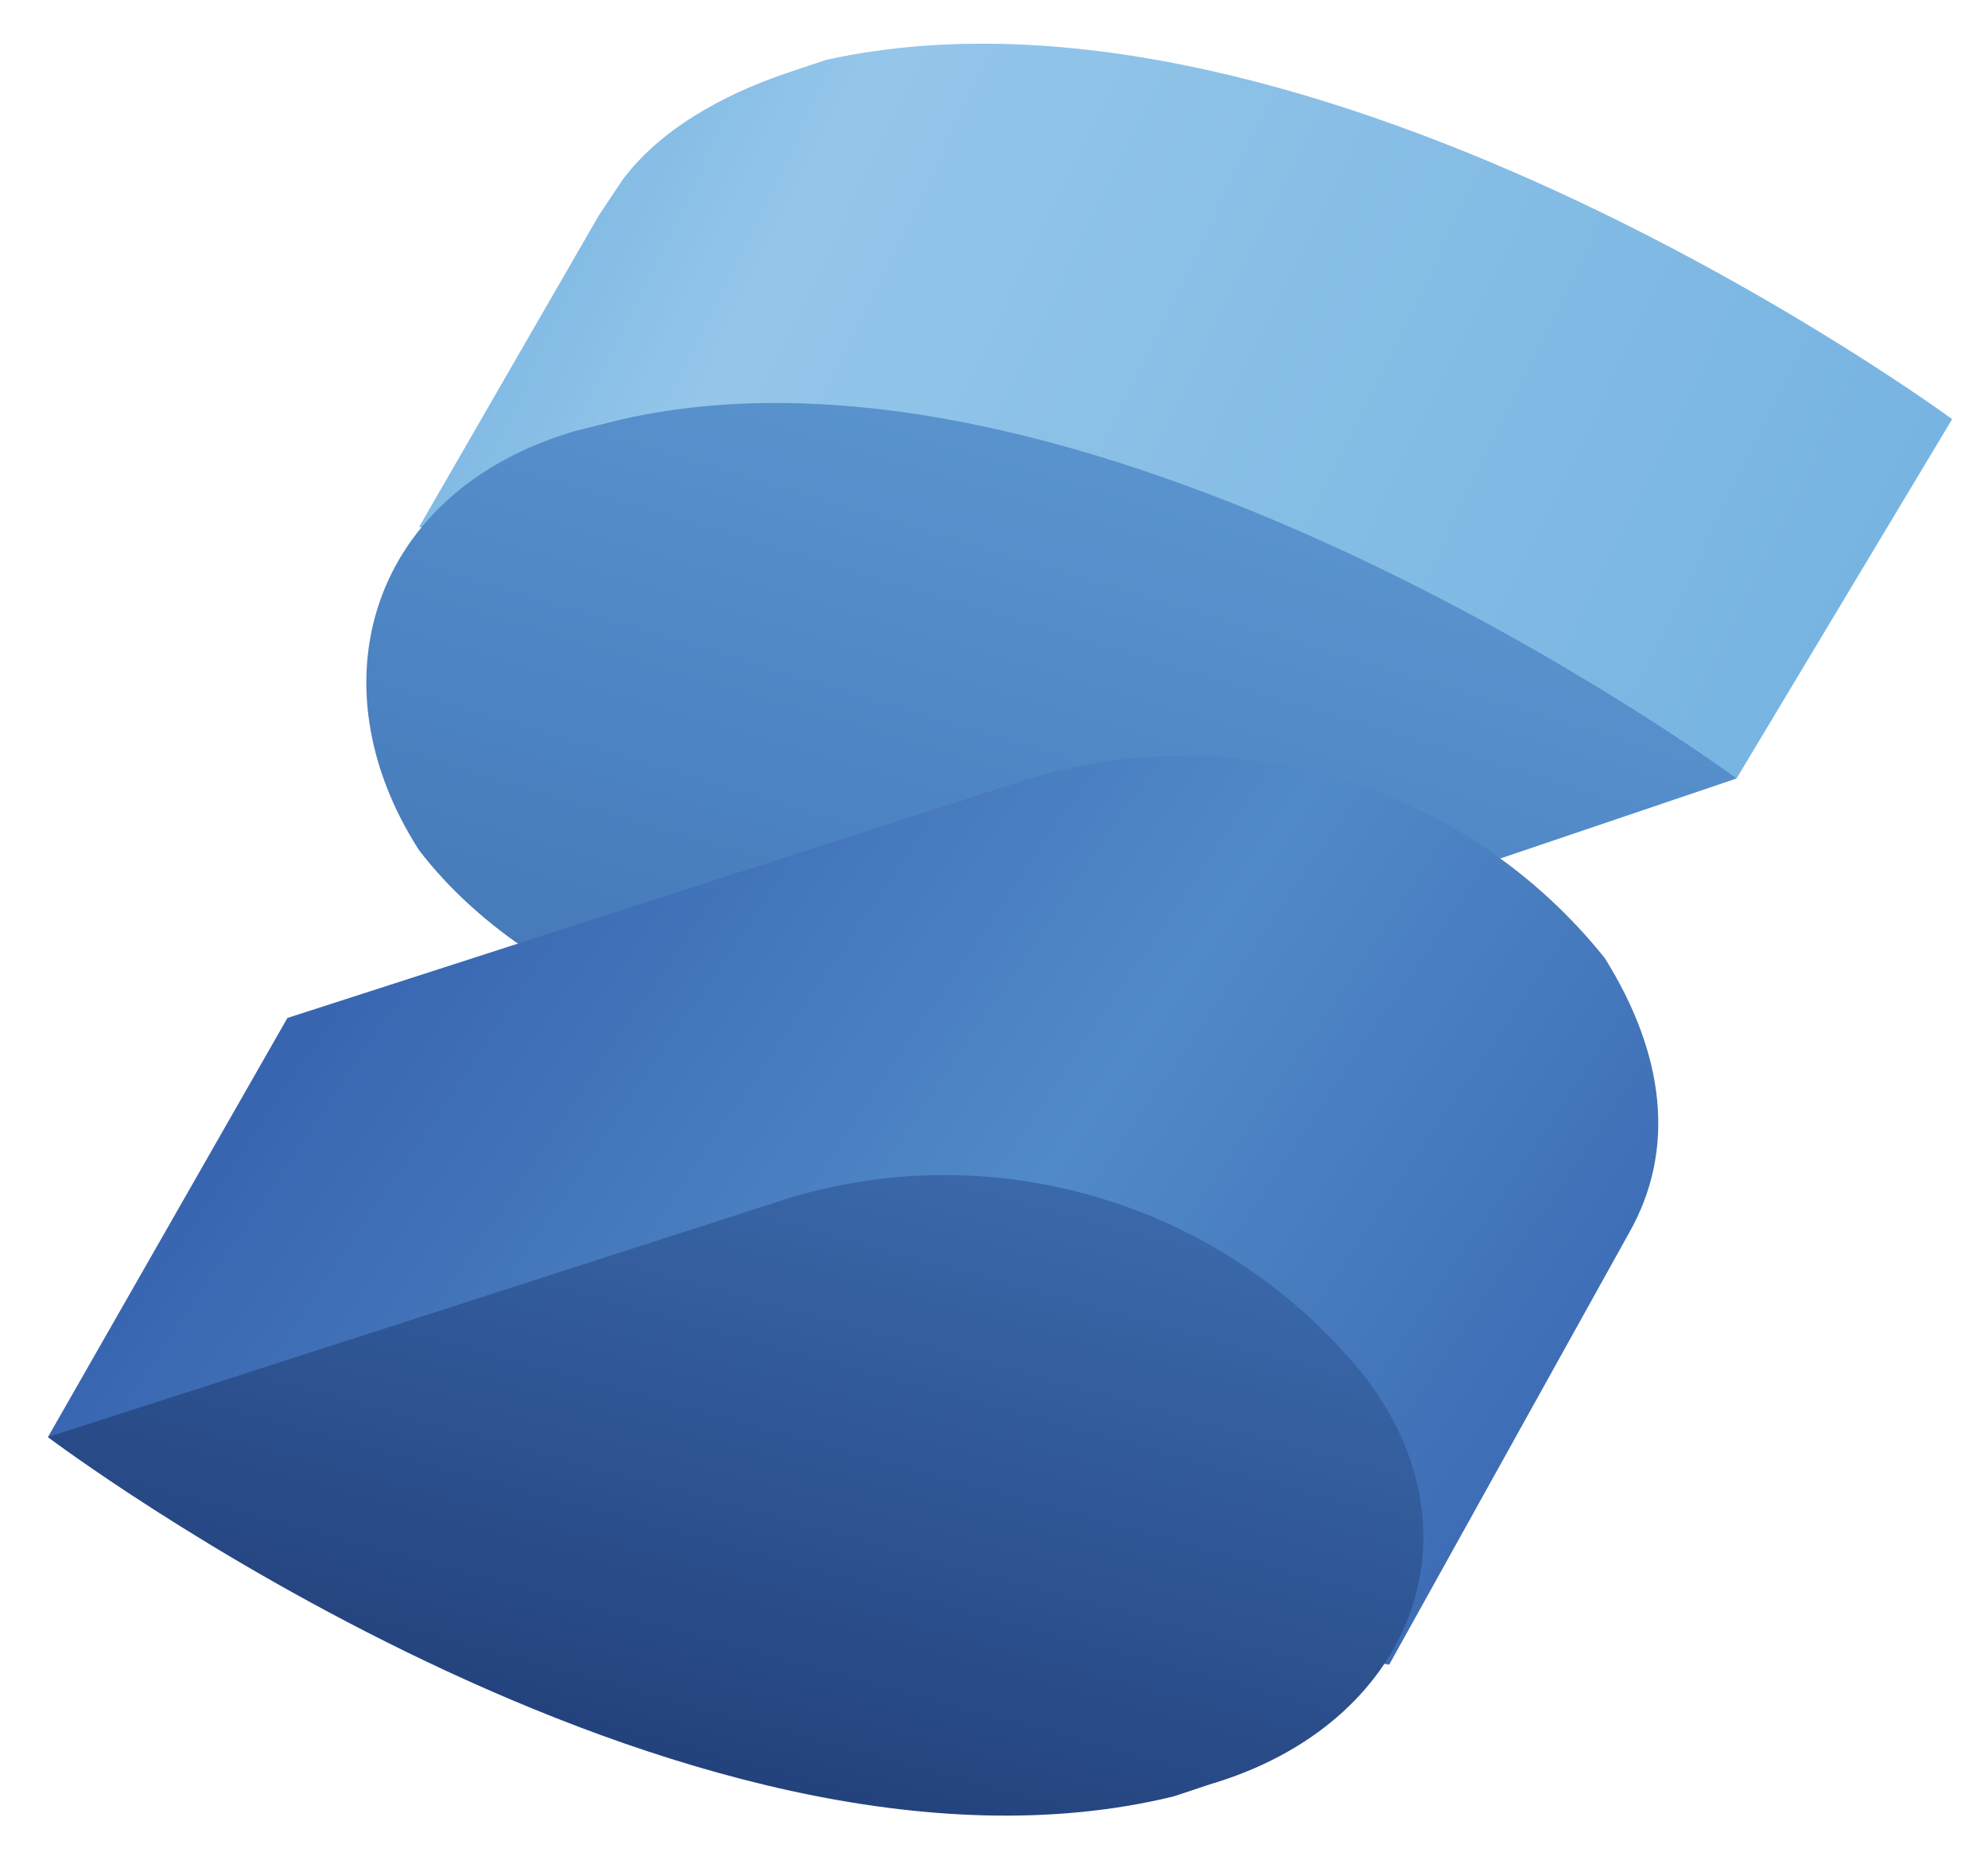
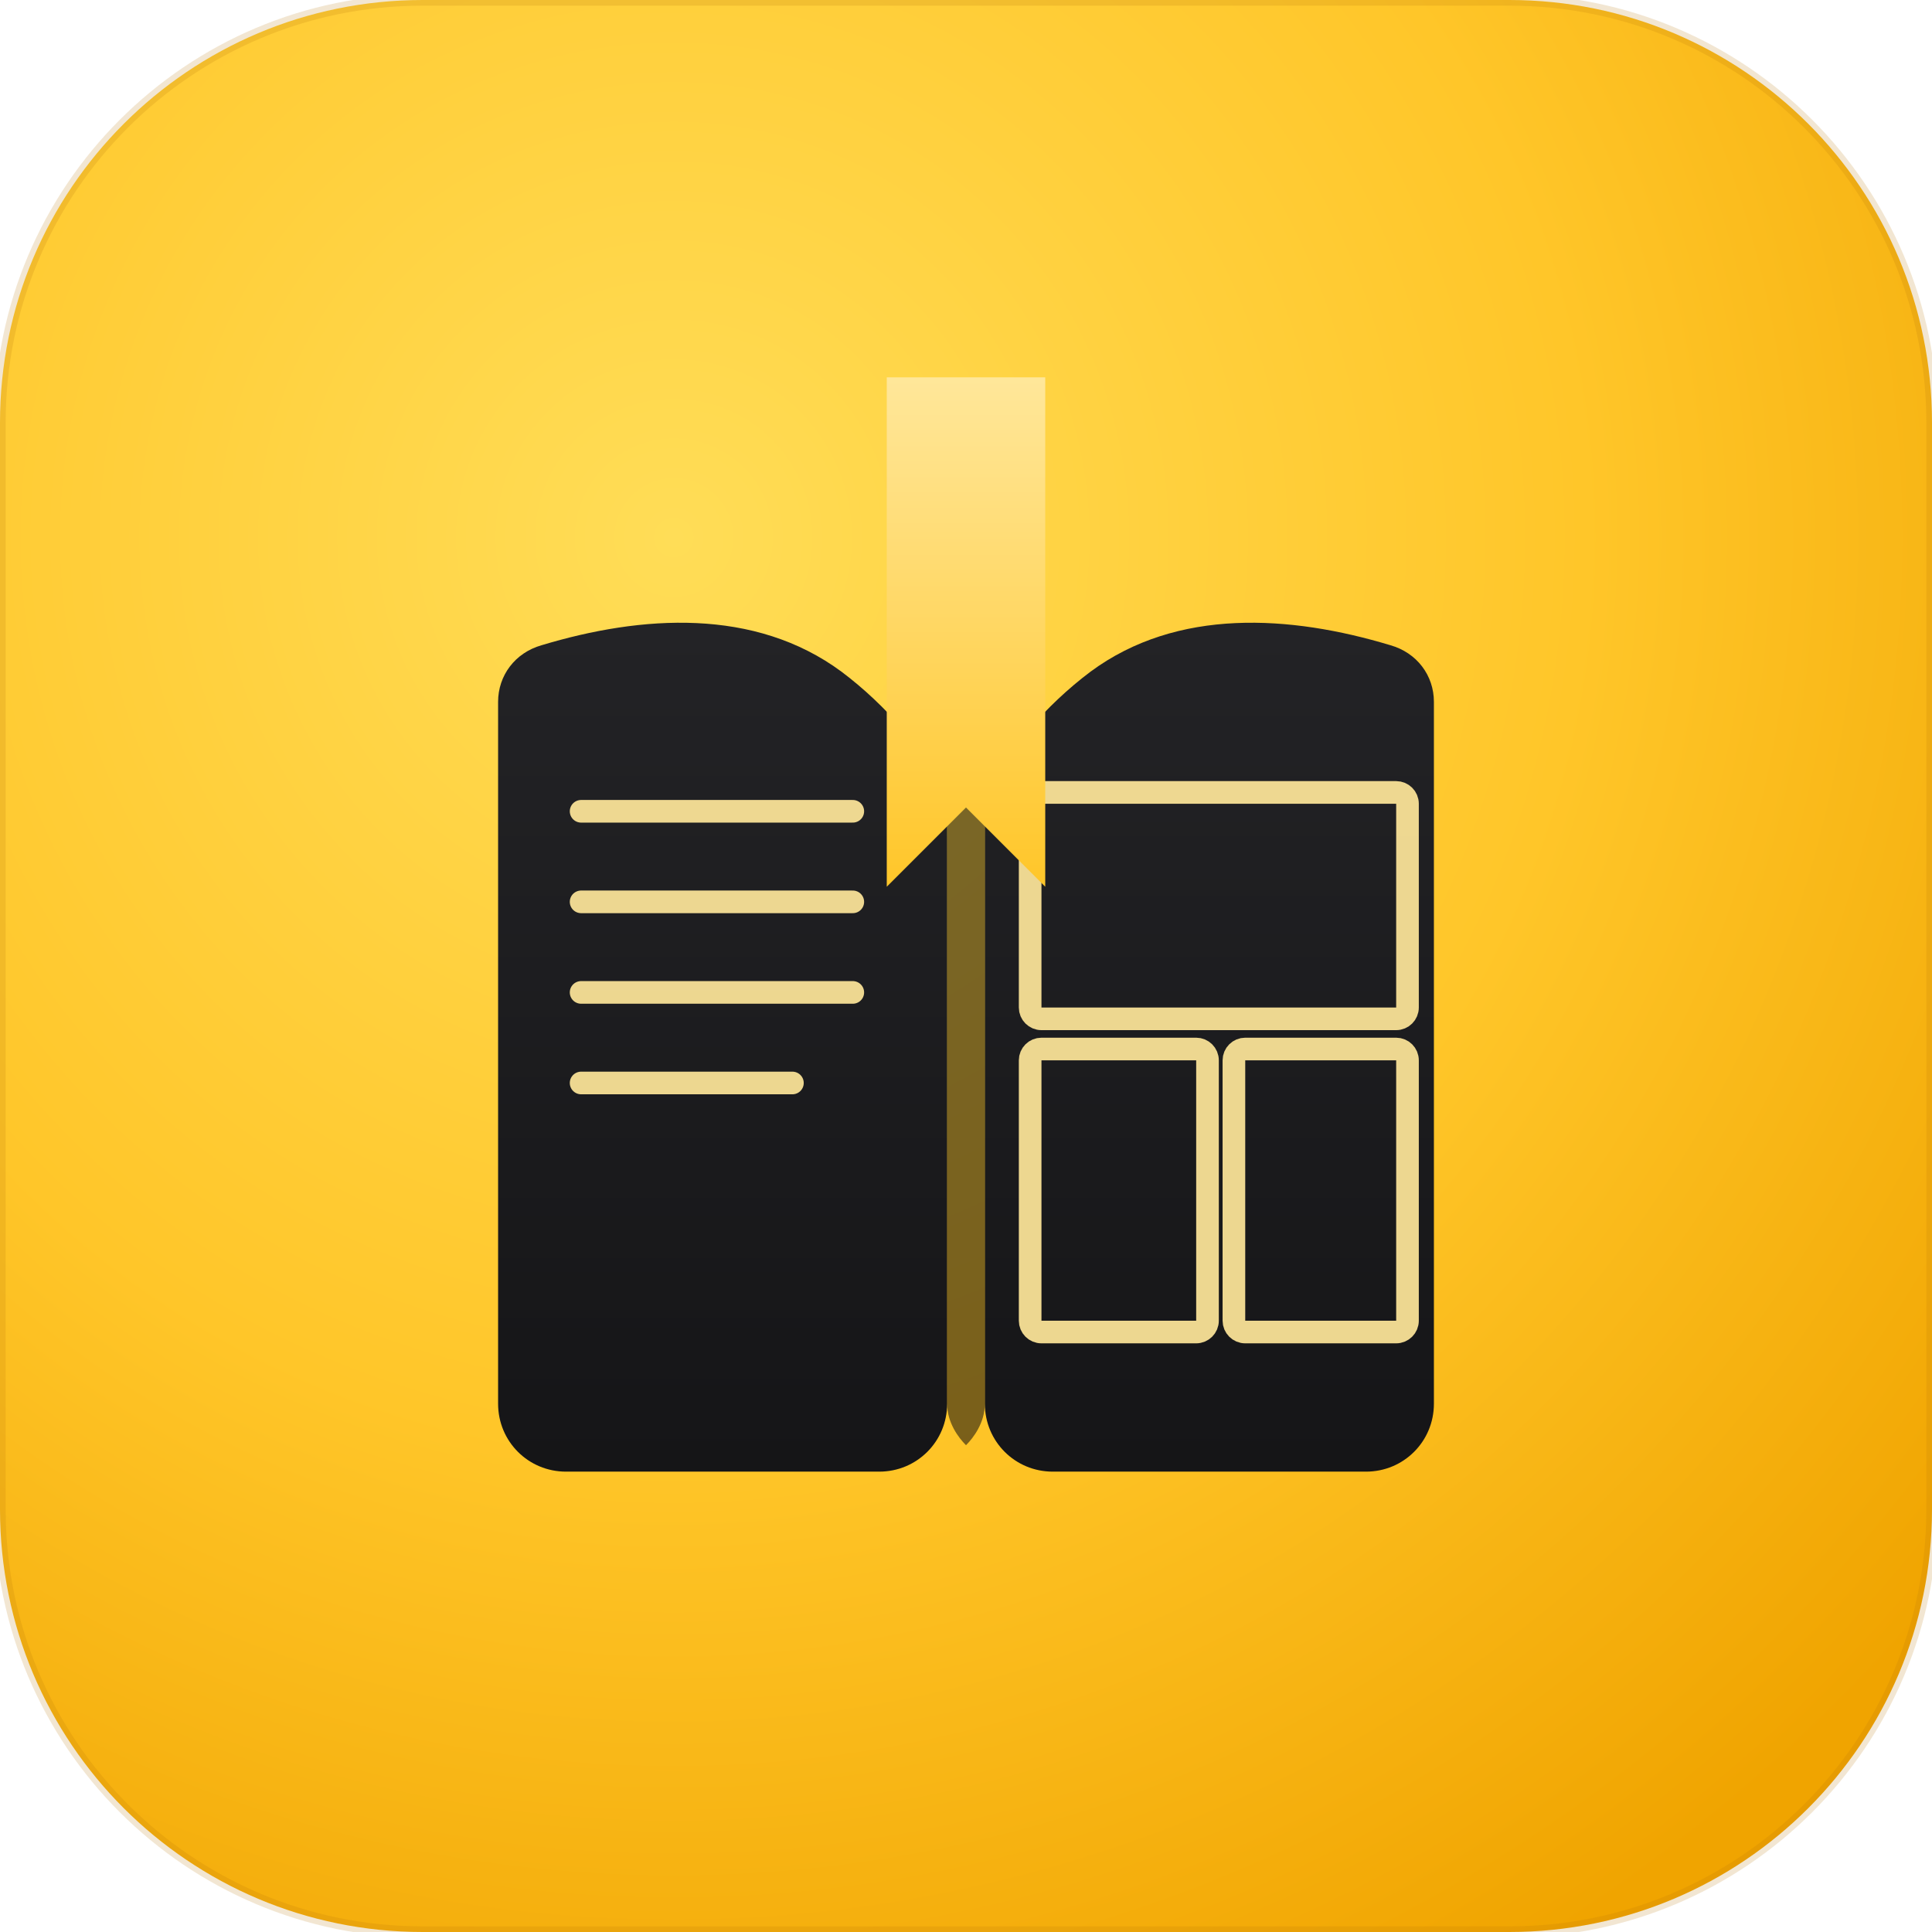
- <svg xmlns="http://www.w3.org/2000/svg" viewBox="0 0 166 155.3">
-   <path d="M163 35S110-4 69 5l-3 1c-6 2-11 5-14 9l-2 3-15 26 26 5c11 7 25 10 38 7l46 9 18-30z" fill="#76b3e1" />
-   <linearGradient id="a" gradientUnits="userSpaceOnUse" x1="27.5" y1="3" x2="152" y2="63.5">
-     <stop offset=".1" stop-color="#76b3e1" />
-     <stop offset=".3" stop-color="#dcf2fd" />
-     <stop offset="1" stop-color="#76b3e1" />
-   </linearGradient>
-   <path d="M163 35S110-4 69 5l-3 1c-6 2-11 5-14 9l-2 3-15 26 26 5c11 7 25 10 38 7l46 9 18-30z" opacity=".3" fill="url(#a)" />
-   <path d="M52 35l-4 1c-17 5-22 21-13 35 10 13 31 20 48 15l62-21S92 26 52 35z" fill="#518ac8" />
-   <linearGradient id="b" gradientUnits="userSpaceOnUse" x1="95.8" y1="32.6" x2="74" y2="105.2">
-     <stop offset="0" stop-color="#76b3e1" />
-     <stop offset=".5" stop-color="#4377bb" />
-     <stop offset="1" stop-color="#1f3b77" />
-   </linearGradient>
-   <path d="M52 35l-4 1c-17 5-22 21-13 35 10 13 31 20 48 15l62-21S92 26 52 35z" opacity=".3" fill="url(#b)" />
-   <linearGradient id="c" gradientUnits="userSpaceOnUse" x1="18.4" y1="64.2" x2="144.3" y2="149.8">
-     <stop offset="0" stop-color="#315aa9" />
-     <stop offset=".5" stop-color="#518ac8" />
-     <stop offset="1" stop-color="#315aa9" />
-   </linearGradient>
-   <path d="M134 80a45 45 0 00-48-15L24 85 4 120l112 19 20-36c4-7 3-15-2-23z" fill="url(#c)" />
-   <linearGradient id="d" gradientUnits="userSpaceOnUse" x1="75.2" y1="74.5" x2="24.4" y2="260.8">
-     <stop offset="0" stop-color="#4377bb" />
-     <stop offset=".5" stop-color="#1a336b" />
-     <stop offset="1" stop-color="#1a336b" />
-   </linearGradient>
-   <path d="M114 115a45 45 0 00-48-15L4 120s53 40 94 30l3-1c17-5 23-21 13-34z" fill="url(#d)" />
+ <svg xmlns="http://www.w3.org/2000/svg" width="1024" height="1024" viewBox="0 0 1024 1024">
+   <defs>
+     <radialGradient id="bg" cx="35%" cy="28%" r="85%">
+       <stop offset="0%" stop-color="#FFDD57" />
+       <stop offset="55%" stop-color="#FFC629" />
+       <stop offset="100%" stop-color="#F0A400" />
+     </radialGradient>
+     <linearGradient id="book" x1="0%" y1="0%" x2="0%" y2="100%">
+       <stop offset="0%" stop-color="#232326" />
+       <stop offset="100%" stop-color="#151517" />
+     </linearGradient>
+     <linearGradient id="ribbon" x1="0%" y1="0%" x2="0%" y2="100%">
+       <stop offset="0%" stop-color="#FFE79A" />
+       <stop offset="100%" stop-color="#FFC629" />
+     </linearGradient>
+   </defs>
+   <rect x="0" y="0" width="1024" height="1024" rx="224" fill="url(#bg)" />
+   <rect x="0" y="0" width="1024" height="1024" rx="224" fill="none" stroke="#B8790A" stroke-opacity="0.18" stroke-width="6" />
+   <path d="     M 300 780     C 280 780 264 764 264 744     L 264 372     C 264 358 273 346 287 342     C 340 326 400 322 446 356     C 470 374 490 398 502 420     L 502 744     C 502 764 486 780 466 780     Z   " fill="url(#book)" />
+   <path d="     M 724 780     C 744 780 760 764 760 744     L 760 372     C 760 358 751 346 737 342     C 684 326 624 322 578 356     C 554 374 534 398 522 420     L 522 744     C 522 764 538 780 558 780     Z   " fill="url(#book)" />
+   <path d="M 502 420 C 508 408 516 400 512 396 C 508 400 516 408 522 420 L 522 744 C 522 754 516 762 512 766 C 508 762 502 754 502 744 Z" fill="#0D0D0E" opacity="0.55" />
+   <g stroke="#FFE79A" stroke-width="12" stroke-linecap="round" opacity="0.92">
+     <line x1="308" y1="430" x2="452" y2="430" />
+     <line x1="308" y1="478" x2="452" y2="478" />
+     <line x1="308" y1="526" x2="452" y2="526" />
+     <line x1="308" y1="574" x2="420" y2="574" />
+   </g>
+   <g fill="none" stroke="#FFE79A" stroke-width="12" opacity="0.92">
+     <rect x="546" y="420" width="200" height="120" rx="6" />
+     <rect x="546" y="556" width="94" height="150" rx="6" />
+     <rect x="654" y="556" width="92" height="150" rx="6" />
+   </g>
+   <path d="M 470 200 L 554 200 L 554 470 L 512 428 L 470 470 Z" fill="url(#ribbon)" />
</svg>
